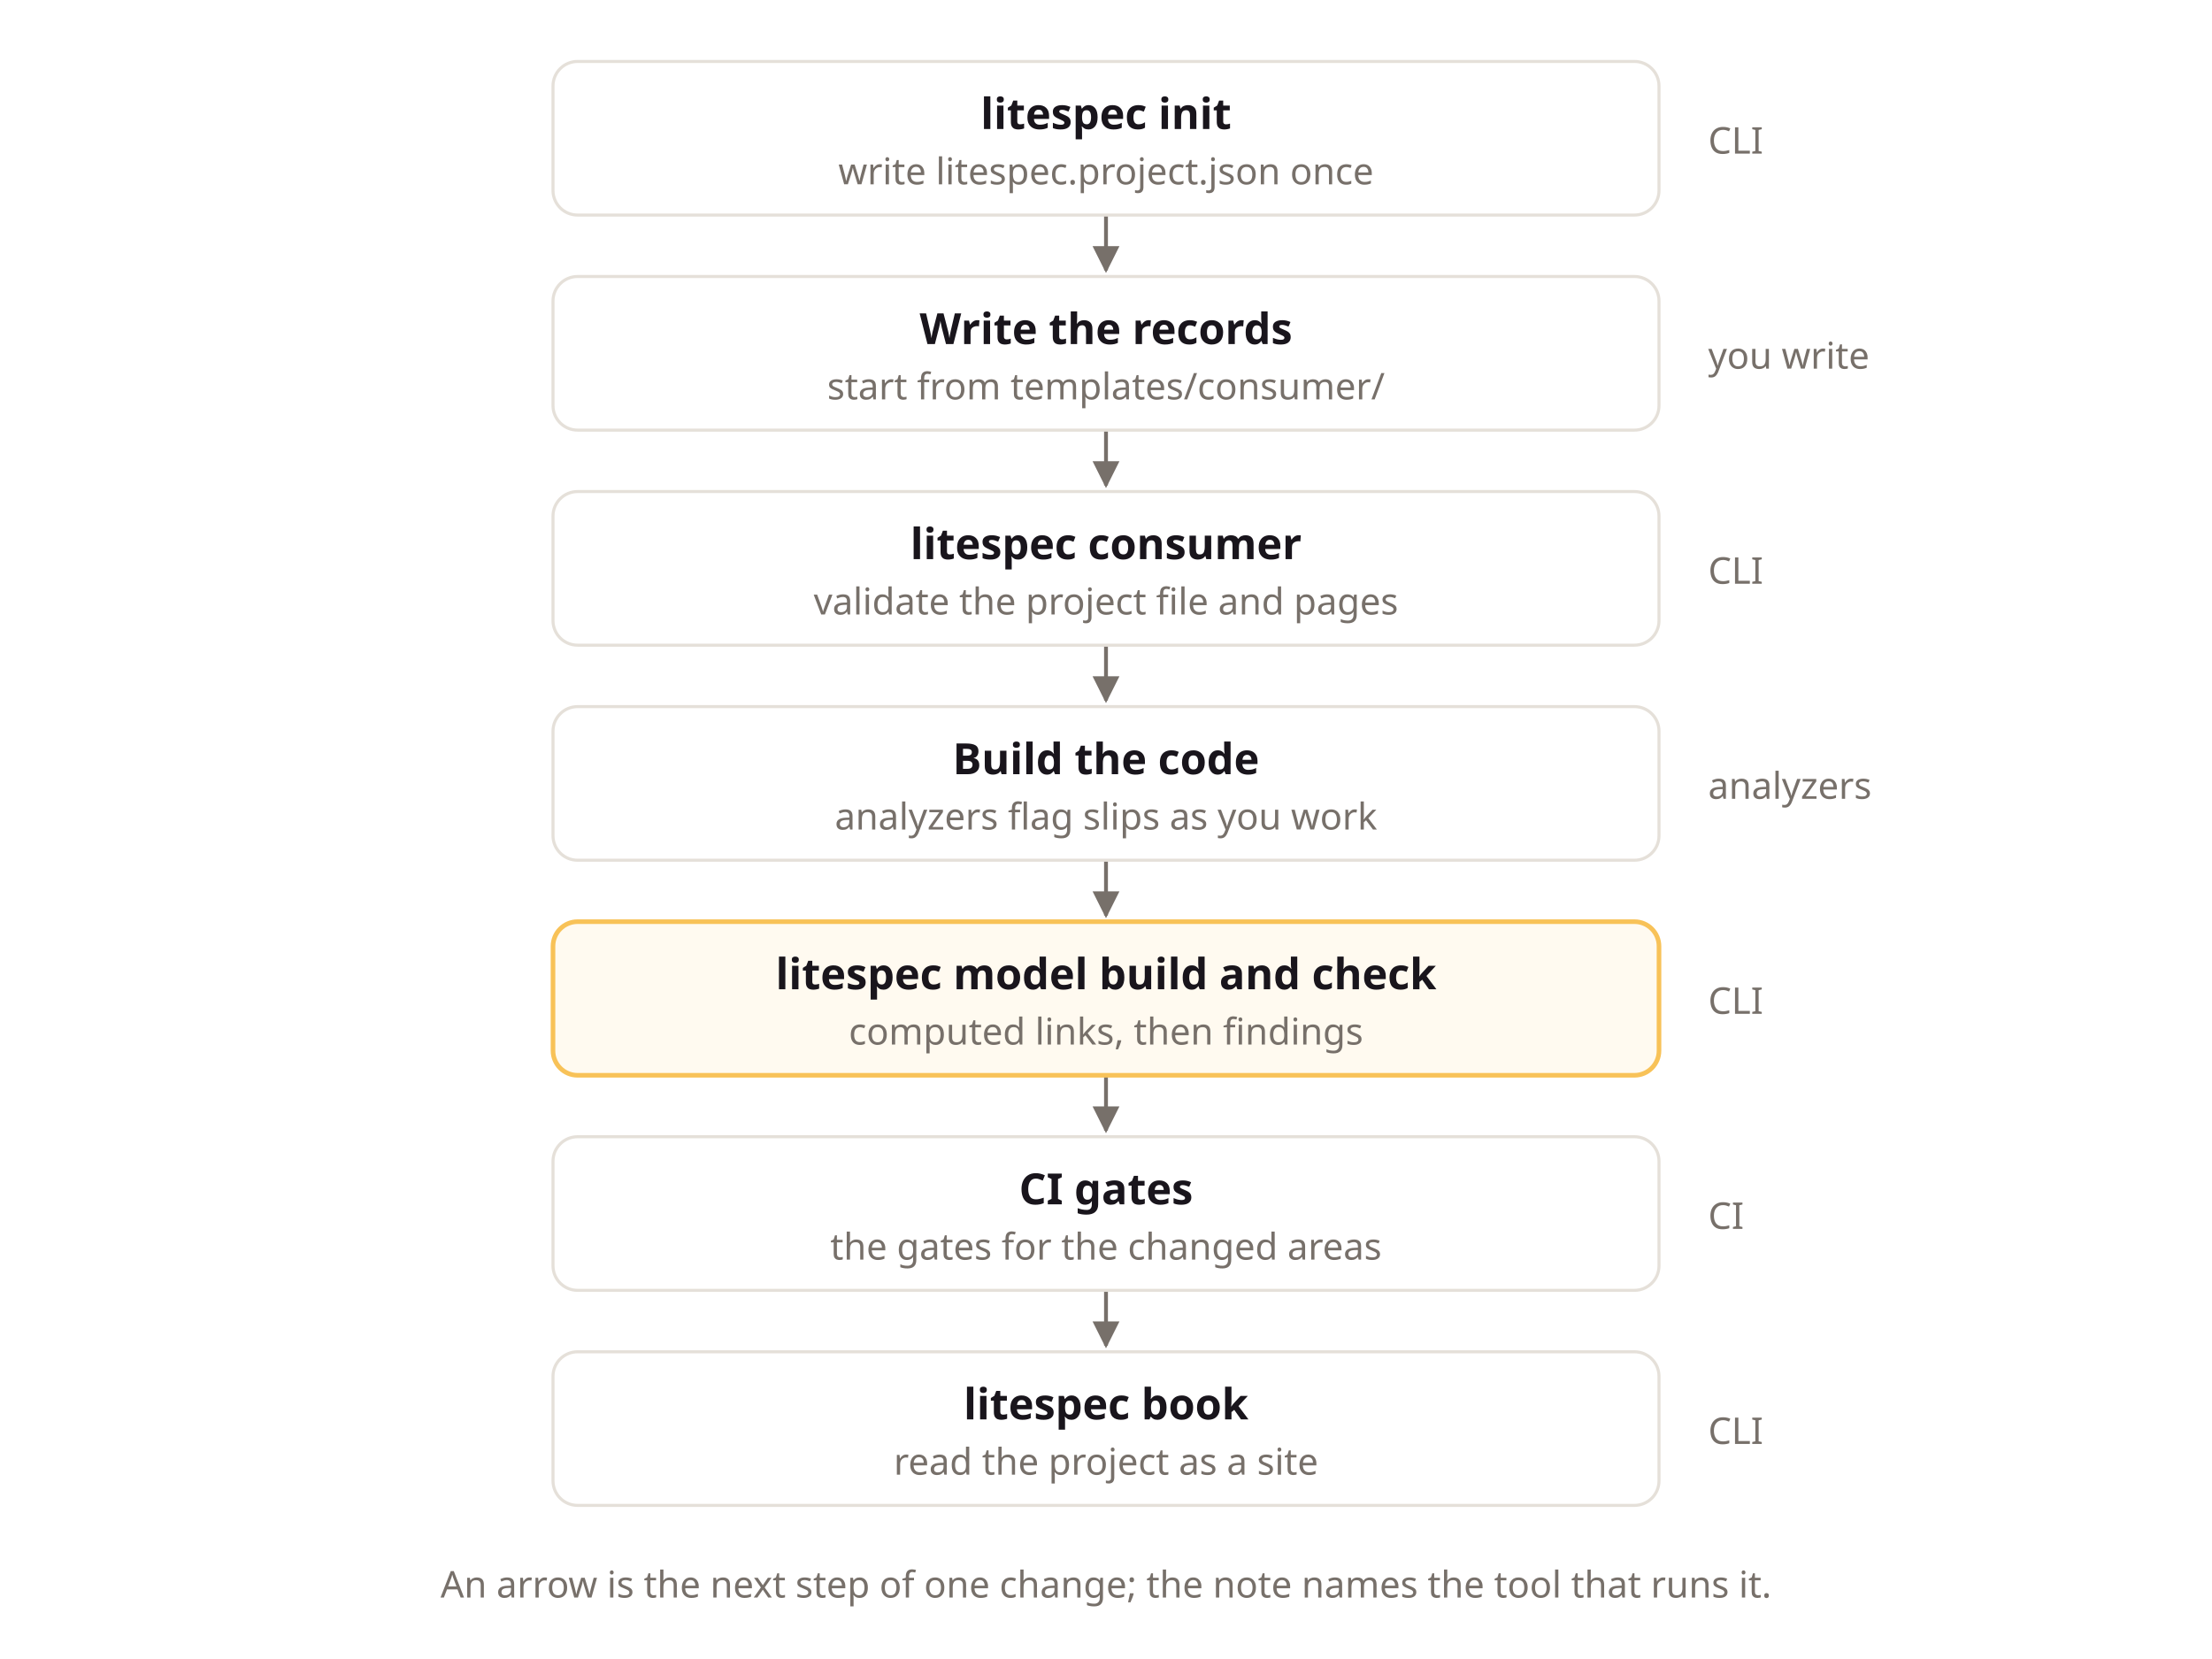
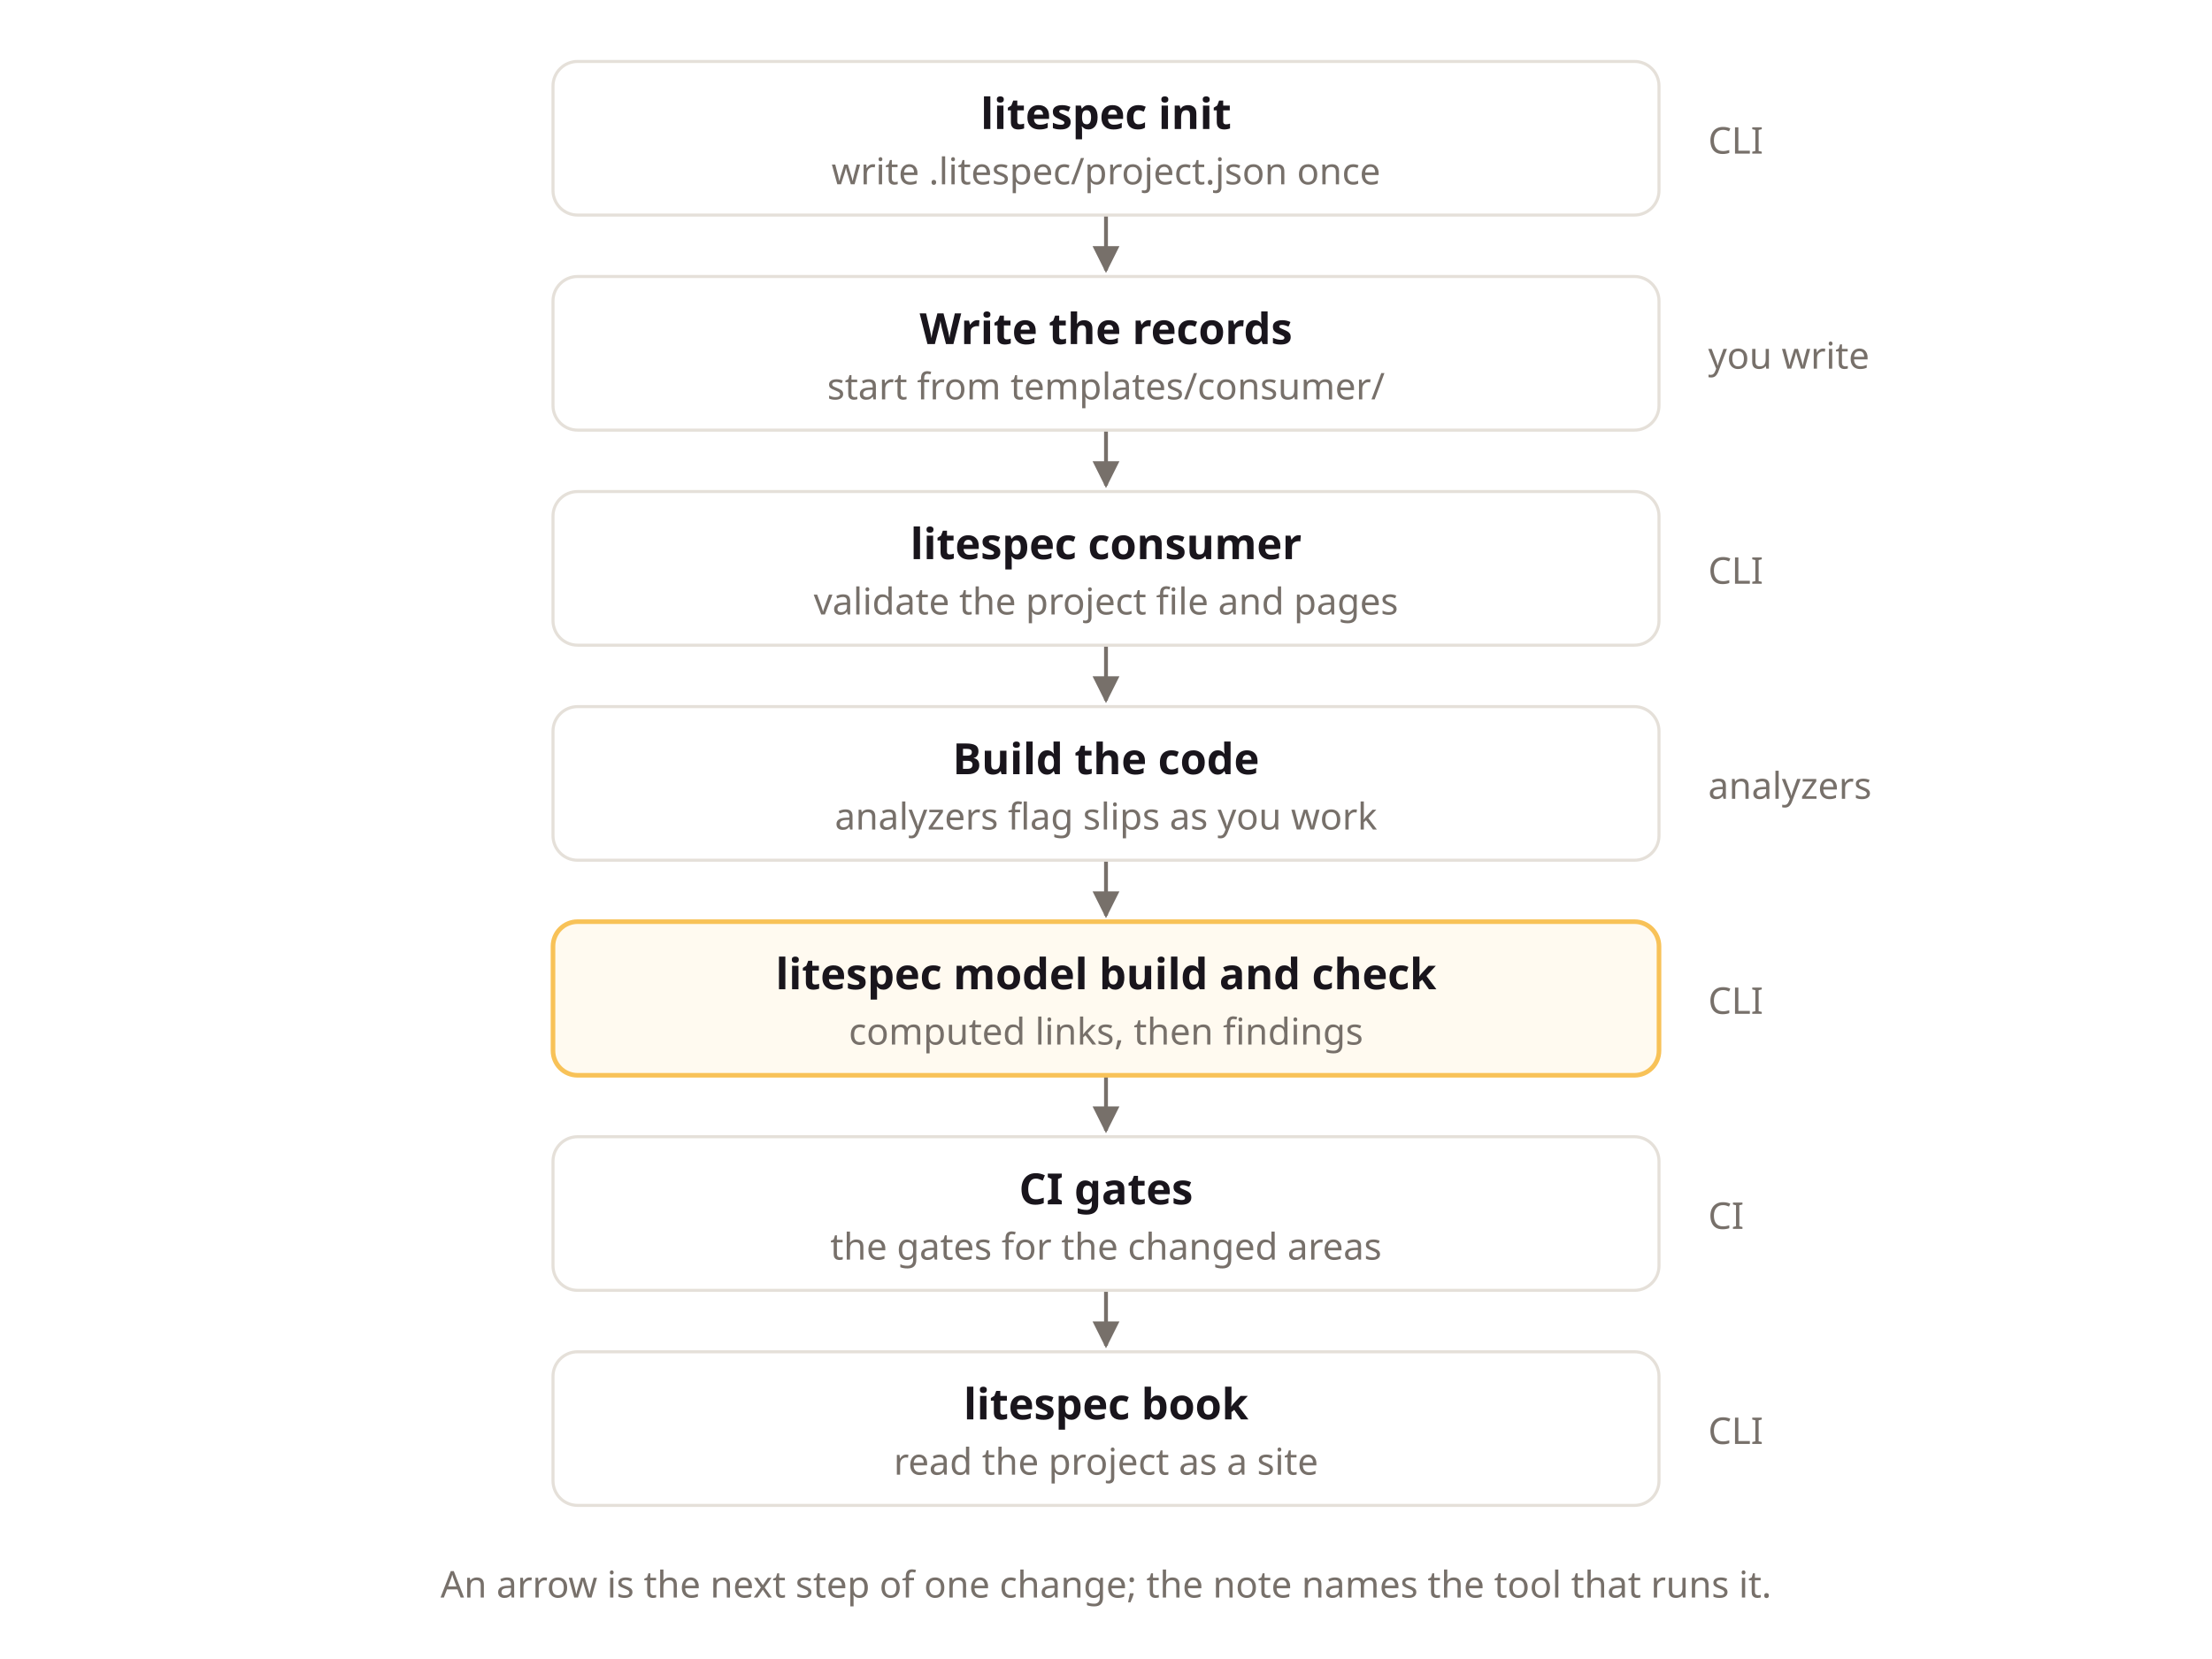
<svg xmlns="http://www.w3.org/2000/svg" width="720" height="540" viewBox="0 0 720 540" role="img" aria-labelledby="learn-tool-flow-title learn-tool-flow-desc" font-family="Geist, ui-sans-serif, system-ui, sans-serif">
  <defs>
    <marker id="learn-tool-flow-arrow" viewBox="0 0 10 10" refX="9" refY="5" markerWidth="7" markerHeight="7" orient="auto-start-reverse">
      <path d="M0 0 10 5 0 10z" style="fill: var(--muted-fg, #77706a)" />
    </marker>
  </defs>
  <g style="stroke: var(--muted-fg, #77706a); fill: none" stroke-width="1.25" marker-end="url(#learn-tool-flow-arrow)">
    <path d="M360 70 V 88" />
    <path d="M360 140 V 158" />
    <path d="M360 210 V 228" />
    <path d="M360 280 V 298" />
    <path d="M360 350 V 368" />
    <path d="M360 420 V 438" />
  </g>
  <g style="fill: var(--bg, #ffffff); stroke: var(--border, #e5e0d9)" stroke-width="1">
    <rect x="180" y="20" width="360" height="50" rx="8" />
    <rect x="180" y="90" width="360" height="50" rx="8" />
    <rect x="180" y="160" width="360" height="50" rx="8" />
    <rect x="180" y="230" width="360" height="50" rx="8" />
    <rect x="180" y="370" width="360" height="50" rx="8" />
    <rect x="180" y="440" width="360" height="50" rx="8" />
  </g>
  <rect x="180" y="300" width="360" height="50" rx="8" style="fill: var(--accent-subtle, #fffaf0); stroke: var(--accent, #f8c258)" stroke-width="1.5" />
  <g style="fill: var(--fg, #19151c)" font-size="14" font-weight="600" text-anchor="middle">
    <text x="360" y="42">litespec init</text>
    <text x="360" y="112">Write the records</text>
    <text x="360" y="182">litespec consumer</text>
    <text x="360" y="252">Build the code</text>
    <text x="360" y="322">litespec model build and check</text>
    <text x="360" y="392">CI gates</text>
    <text x="360" y="462">litespec book</text>
  </g>
  <g style="fill: var(--muted-fg, #77706a)" font-size="12" text-anchor="middle">
-     <text x="360" y="60">write litespec.project.json once</text>
+     <text x="360" y="60">write .litespec/project.json once</text>
    <text x="360" y="130">start from templates/consumer/</text>
    <text x="360" y="200">validate the project file and pages</text>
    <text x="360" y="270">analyzers flag slips as you work</text>
    <text x="360" y="340">computed links, then findings</text>
    <text x="360" y="410">the gates for the changed areas</text>
    <text x="360" y="480">read the project as a site</text>
  </g>
  <g style="fill: var(--muted-fg, #77706a)" font-size="12">
    <text x="556" y="50">CLI</text>
    <text x="556" y="120">you write</text>
    <text x="556" y="190">CLI</text>
    <text x="556" y="260">analyzers</text>
    <text x="556" y="330">CLI</text>
    <text x="556" y="400">CI</text>
    <text x="556" y="470">CLI</text>
  </g>
  <text x="360" y="520" text-anchor="middle" font-size="12" style="fill: var(--muted-fg, #77706a)">An arrow is the next step of one change; the note names the tool that runs it.</text>
</svg>
